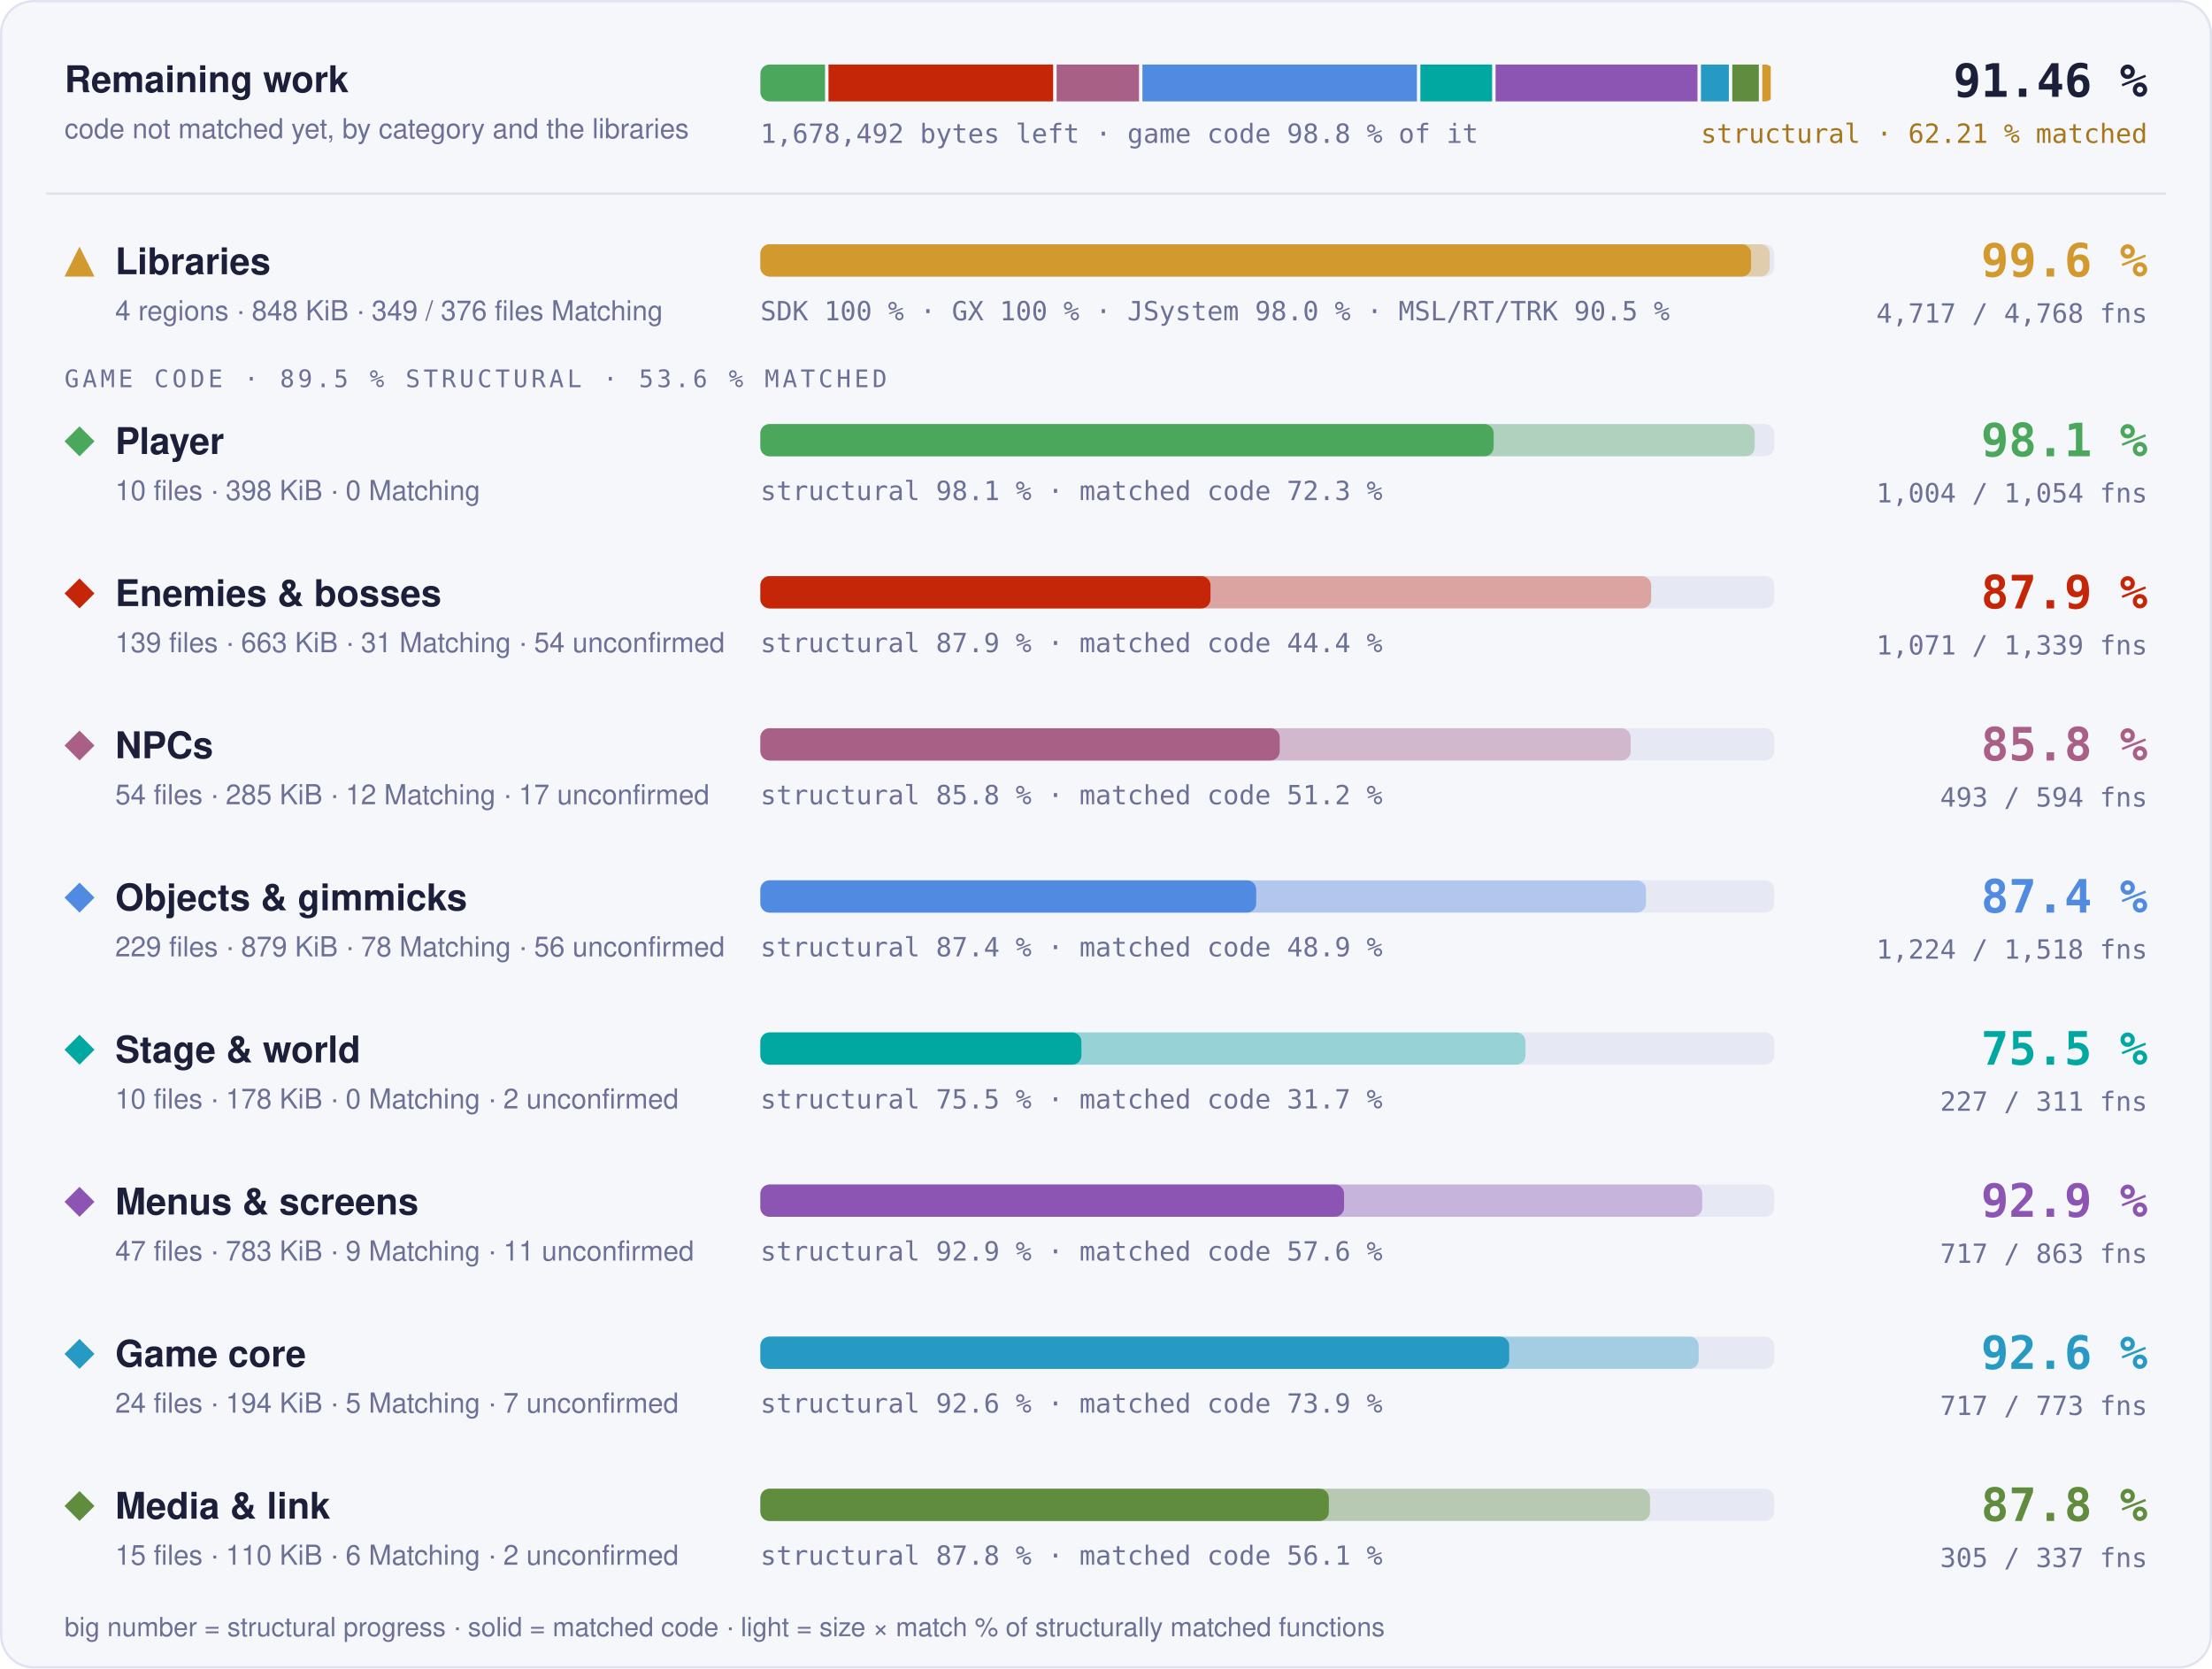
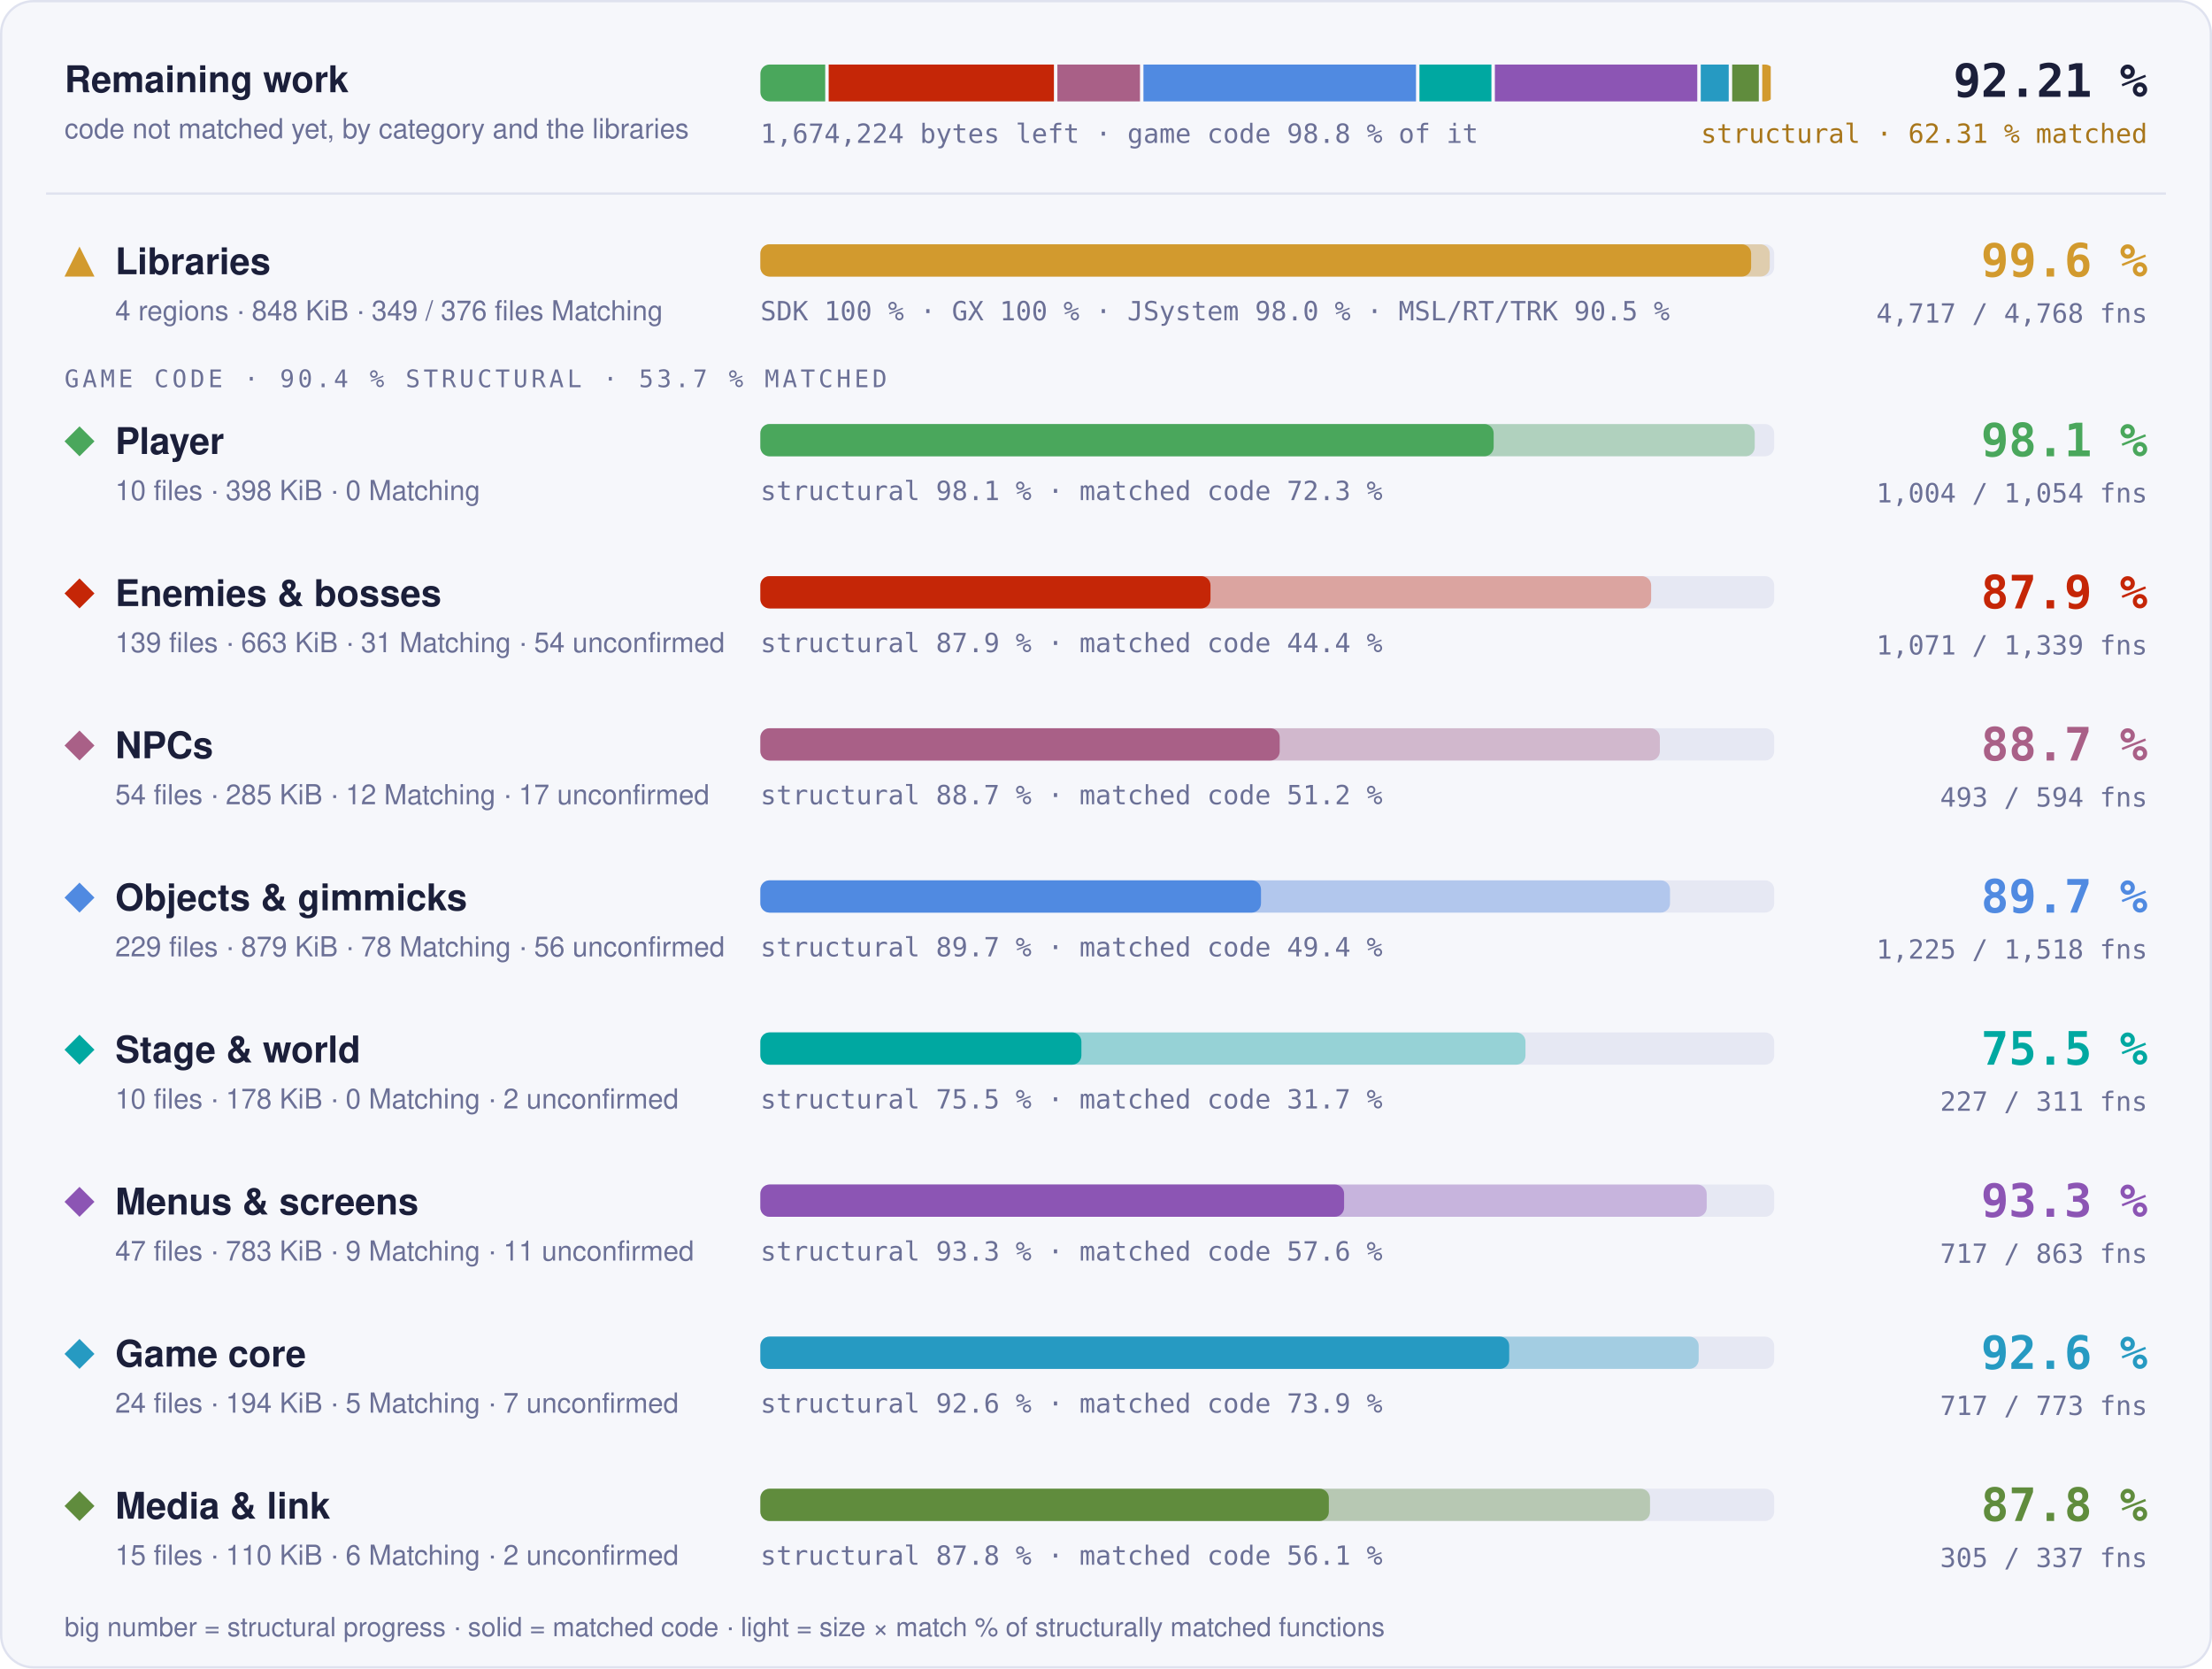
- <svg xmlns="http://www.w3.org/2000/svg" width="960" height="724" viewBox="0 0 960 724" role="img" aria-label="Progress overview: Libraries 99.6 % structural, 97.7 % matched code, 4717 of 4768 functions; Player 98.1 % structural, 72.3 % matched code, 1004 of 1054 functions; Enemies &amp; bosses 87.9 % structural, 44.4 % matched code, 1071 of 1339 functions; NPCs 85.8 % structural, 51.2 % matched code, 493 of 594 functions; Objects &amp; gimmicks 87.4 % structural, 48.9 % matched code, 1224 of 1518 functions; Stage &amp; world 75.5 % structural, 31.7 % matched code, 227 of 311 functions; Menus &amp; screens 92.9 % structural, 57.6 % matched code, 717 of 863 functions; Game core 92.6 % structural, 73.9 % matched code, 717 of 773 functions; Media &amp; link 87.8 % structural, 56.1 % matched code, 305 of 337 functions">
+ <svg xmlns="http://www.w3.org/2000/svg" width="960" height="724" viewBox="0 0 960 724" role="img" aria-label="Progress overview: Libraries 99.6 % structural, 97.7 % matched code, 4717 of 4768 functions; Player 98.1 % structural, 72.3 % matched code, 1004 of 1054 functions; Enemies &amp; bosses 87.9 % structural, 44.4 % matched code, 1071 of 1339 functions; NPCs 88.7 % structural, 51.2 % matched code, 493 of 594 functions; Objects &amp; gimmicks 89.7 % structural, 49.4 % matched code, 1225 of 1518 functions; Stage &amp; world 75.5 % structural, 31.7 % matched code, 227 of 311 functions; Menus &amp; screens 93.3 % structural, 57.6 % matched code, 717 of 863 functions; Game core 92.6 % structural, 73.9 % matched code, 717 of 773 functions; Media &amp; link 87.8 % structural, 56.1 % matched code, 305 of 337 functions">
  <style>text { font-family: -apple-system, BlinkMacSystemFont, 'Segoe UI', Helvetica, Arial, sans-serif; } .mono { font-family: ui-monospace, SFMono-Regular, 'SF Mono', Menlo, Consolas, monospace; } .grow { transform-box: fill-box; transform-origin: 0 50%; animation: grow 1.4s cubic-bezier(.2,.8,.2,1) both; } @keyframes grow { from { transform: scaleX(0); } } @media (prefers-reduced-motion: reduce) { * { animation: none !important; } }</style>
  <rect x="0.5" y="0.5" width="959" height="723" rx="14" fill="#f6f7fb" stroke="#dfe2ef" />
  <text x="28" y="40" font-size="16" font-weight="700" fill="#1b1f3a">Remaining work</text>
  <text x="28" y="60" font-size="12" fill="#6b7096">code not matched yet, by category and the libraries</text>
  <clipPath id="rw">
    <rect x="330" y="28" width="440" height="16" rx="4" />
  </clipPath>
  <g clip-path="url(#rw)">
-     <rect class="grow" x="330.00" y="28" width="28.06" height="16" fill="#4aa75c" />
-     <rect class="grow" x="359.56" y="28" width="97.51" height="16" fill="#c52607" />
-     <rect class="grow" x="458.57" y="28" width="35.76" height="16" fill="#a96087" />
-     <rect class="grow" x="495.82" y="28" width="119.11" height="16" fill="#508ae1" />
-     <rect class="grow" x="616.43" y="28" width="31.15" height="16" fill="#00a8a1" />
-     <rect class="grow" x="649.08" y="28" width="87.62" height="16" fill="#8c55b4" />
-     <rect class="grow" x="738.20" y="28" width="12.11" height="16" fill="#269ac2" />
-     <rect class="grow" x="751.80" y="28" width="11.52" height="16" fill="#608c3d" />
-     <rect class="grow" x="764.82" y="28" width="3.68" height="16" fill="#d29a2e" />
+     <rect class="grow" x="330.00" y="28" width="28.14" height="16" fill="#4aa75c" />
+     <rect class="grow" x="359.64" y="28" width="97.76" height="16" fill="#c52607" />
+     <rect class="grow" x="458.90" y="28" width="35.85" height="16" fill="#a96087" />
+     <rect class="grow" x="496.25" y="28" width="118.29" height="16" fill="#508ae1" />
+     <rect class="grow" x="616.04" y="28" width="31.23" height="16" fill="#00a8a1" />
+     <rect class="grow" x="648.77" y="28" width="87.84" height="16" fill="#8c55b4" />
+     <rect class="grow" x="738.12" y="28" width="12.14" height="16" fill="#269ac2" />
+     <rect class="grow" x="751.76" y="28" width="11.55" height="16" fill="#608c3d" />
+     <rect class="grow" x="764.81" y="28" width="3.69" height="16" fill="#d29a2e" />
  </g>
-   <text x="330" y="62" class="mono" font-size="11.5" fill="#6b7096">1,678,492 bytes left · game code 98.8 % of it</text>
-   <text x="932" y="42" text-anchor="end" class="mono" font-size="20" font-weight="700" fill="#1b1f3a">91.46 %</text>
-   <text x="932" y="62" text-anchor="end" class="mono" font-size="11.5" fill="#a8761a">structural · 62.21 % matched</text>
+   <text x="330" y="62" class="mono" font-size="11.5" fill="#6b7096">1,674,224 bytes left · game code 98.8 % of it</text>
+   <text x="932" y="42" text-anchor="end" class="mono" font-size="20" font-weight="700" fill="#1b1f3a">92.21 %</text>
+   <text x="932" y="62" text-anchor="end" class="mono" font-size="11.5" fill="#a8761a">structural · 62.31 % matched</text>
  <line x1="20" x2="940" y1="84" y2="84" stroke="#dfe2ef" />
  <g fill="#d29a2e">
    <path d="M34.5 107L41 120L28 120Z" />
  </g>
  <text x="50" y="119" font-size="16" font-weight="700" fill="#1b1f3a">Libraries</text>
  <text x="50" y="139" font-size="12" fill="#6b7096">4 regions · 848 KiB · 349 / 376 files Matching</text>
  <rect x="330" y="106" width="440" height="14" rx="4" fill="#e6e8f3" />
  <rect class="grow" style="animation-delay:0.0s" x="330" y="106" width="438.06" height="14" rx="4" fill="#d29a2e" fill-opacity="0.35" />
  <rect class="grow" style="animation-delay:0.0s" x="330" y="106" width="429.98" height="14" rx="4" fill="#d29a2e" />
  <text x="330" y="139" class="mono" font-size="11.5" fill="#6b7096">SDK 100 % · GX 100 % · JSystem 98.0 % · MSL/RT/TRK 90.5 %</text>
  <text x="932" y="120" text-anchor="end" class="mono" font-size="20" font-weight="700" fill="#d29a2e">99.6 %</text>
  <text x="932" y="140" text-anchor="end" class="mono" font-size="11.5" fill="#6b7096">4,717 / 4,768 fns</text>
-   <text x="28" y="168" class="mono" font-size="10.5" letter-spacing="0.14em" fill="#6b7096">GAME CODE · 89.5 % STRUCTURAL · 53.6 % MATCHED</text>
+   <text x="28" y="168" class="mono" font-size="10.5" letter-spacing="0.14em" fill="#6b7096">GAME CODE · 90.4 % STRUCTURAL · 53.7 % MATCHED</text>
  <g fill="#4aa75c">
    <path d="M34.5 185L41 191.5L34.5 198L28 191.5Z" />
  </g>
  <text x="50" y="197" font-size="16" font-weight="700" fill="#1b1f3a">Player</text>
  <text x="50" y="217" font-size="12" fill="#6b7096">10 files · 398 KiB · 0 Matching</text>
  <rect x="330" y="184" width="440" height="14" rx="4" fill="#e6e8f3" />
  <rect class="grow" style="animation-delay:0.1s" x="330" y="184" width="431.55" height="14" rx="4" fill="#4aa75c" fill-opacity="0.35" />
  <rect class="grow" style="animation-delay:0.1s" x="330" y="184" width="318.24" height="14" rx="4" fill="#4aa75c" />
  <text x="330" y="217" class="mono" font-size="11.5" fill="#6b7096">structural 98.1 % · matched code 72.3 %</text>
  <text x="932" y="198" text-anchor="end" class="mono" font-size="20" font-weight="700" fill="#4aa75c">98.1 %</text>
  <text x="932" y="218" text-anchor="end" class="mono" font-size="11.5" fill="#6b7096">1,004 / 1,054 fns</text>
  <g fill="#c52607">
    <path d="M34.5 251L41 257.5L34.5 264L28 257.5Z" />
  </g>
  <text x="50" y="263" font-size="16" font-weight="700" fill="#1b1f3a">Enemies &amp; bosses</text>
  <text x="50" y="283" font-size="12" fill="#6b7096">139 files · 663 KiB · 31 Matching · 54 unconfirmed</text>
  <rect x="330" y="250" width="440" height="14" rx="4" fill="#e6e8f3" />
  <rect class="grow" style="animation-delay:0.2s" x="330" y="250" width="386.59" height="14" rx="4" fill="#c52607" fill-opacity="0.35" />
  <rect class="grow" style="animation-delay:0.2s" x="330" y="250" width="195.35" height="14" rx="4" fill="#c52607" />
  <text x="330" y="283" class="mono" font-size="11.5" fill="#6b7096">structural 87.9 % · matched code 44.4 %</text>
  <text x="932" y="264" text-anchor="end" class="mono" font-size="20" font-weight="700" fill="#c52607">87.9 %</text>
  <text x="932" y="284" text-anchor="end" class="mono" font-size="11.5" fill="#6b7096">1,071 / 1,339 fns</text>
  <g fill="#a96087">
    <path d="M34.5 317L41 323.5L34.5 330L28 323.5Z" />
  </g>
  <text x="50" y="329" font-size="16" font-weight="700" fill="#1b1f3a">NPCs</text>
  <text x="50" y="349" font-size="12" fill="#6b7096">54 files · 285 KiB · 12 Matching · 17 unconfirmed</text>
  <rect x="330" y="316" width="440" height="14" rx="4" fill="#e6e8f3" />
-   <rect class="grow" style="animation-delay:0.3s" x="330" y="316" width="377.70" height="14" rx="4" fill="#a96087" fill-opacity="0.35" />
+   <rect class="grow" style="animation-delay:0.3s" x="330" y="316" width="390.37" height="14" rx="4" fill="#a96087" fill-opacity="0.35" />
  <rect class="grow" style="animation-delay:0.3s" x="330" y="316" width="225.38" height="14" rx="4" fill="#a96087" />
-   <text x="330" y="349" class="mono" font-size="11.5" fill="#6b7096">structural 85.8 % · matched code 51.2 %</text>
-   <text x="932" y="330" text-anchor="end" class="mono" font-size="20" font-weight="700" fill="#a96087">85.8 %</text>
+   <text x="330" y="349" class="mono" font-size="11.5" fill="#6b7096">structural 88.7 % · matched code 51.2 %</text>
+   <text x="932" y="330" text-anchor="end" class="mono" font-size="20" font-weight="700" fill="#a96087">88.7 %</text>
  <text x="932" y="350" text-anchor="end" class="mono" font-size="11.5" fill="#6b7096">493 / 594 fns</text>
  <g fill="#508ae1">
    <path d="M34.5 383L41 389.5L34.5 396L28 389.5Z" />
  </g>
  <text x="50" y="395" font-size="16" font-weight="700" fill="#1b1f3a">Objects &amp; gimmicks</text>
  <text x="50" y="415" font-size="12" fill="#6b7096">229 files · 879 KiB · 78 Matching · 56 unconfirmed</text>
  <rect x="330" y="382" width="440" height="14" rx="4" fill="#e6e8f3" />
-   <rect class="grow" style="animation-delay:0.4s" x="330" y="382" width="384.35" height="14" rx="4" fill="#508ae1" fill-opacity="0.35" />
-   <rect class="grow" style="animation-delay:0.4s" x="330" y="382" width="215.18" height="14" rx="4" fill="#508ae1" />
-   <text x="330" y="415" class="mono" font-size="11.5" fill="#6b7096">structural 87.4 % · matched code 48.9 %</text>
-   <text x="932" y="396" text-anchor="end" class="mono" font-size="20" font-weight="700" fill="#508ae1">87.4 %</text>
-   <text x="932" y="416" text-anchor="end" class="mono" font-size="11.5" fill="#6b7096">1,224 / 1,518 fns</text>
+   <rect class="grow" style="animation-delay:0.4s" x="330" y="382" width="394.78" height="14" rx="4" fill="#508ae1" fill-opacity="0.35" />
+   <rect class="grow" style="animation-delay:0.4s" x="330" y="382" width="217.27" height="14" rx="4" fill="#508ae1" />
+   <text x="330" y="415" class="mono" font-size="11.5" fill="#6b7096">structural 89.7 % · matched code 49.4 %</text>
+   <text x="932" y="396" text-anchor="end" class="mono" font-size="20" font-weight="700" fill="#508ae1">89.7 %</text>
+   <text x="932" y="416" text-anchor="end" class="mono" font-size="11.5" fill="#6b7096">1,225 / 1,518 fns</text>
  <g fill="#00a8a1">
    <path d="M34.5 449L41 455.5L34.5 462L28 455.5Z" />
  </g>
  <text x="50" y="461" font-size="16" font-weight="700" fill="#1b1f3a">Stage &amp; world</text>
  <text x="50" y="481" font-size="12" fill="#6b7096">10 files · 178 KiB · 0 Matching · 2 unconfirmed</text>
  <rect x="330" y="448" width="440" height="14" rx="4" fill="#e6e8f3" />
  <rect class="grow" style="animation-delay:0.5s" x="330" y="448" width="332.05" height="14" rx="4" fill="#00a8a1" fill-opacity="0.35" />
  <rect class="grow" style="animation-delay:0.5s" x="330" y="448" width="139.32" height="14" rx="4" fill="#00a8a1" />
  <text x="330" y="481" class="mono" font-size="11.5" fill="#6b7096">structural 75.5 % · matched code 31.7 %</text>
  <text x="932" y="462" text-anchor="end" class="mono" font-size="20" font-weight="700" fill="#00a8a1">75.5 %</text>
  <text x="932" y="482" text-anchor="end" class="mono" font-size="11.5" fill="#6b7096">227 / 311 fns</text>
  <g fill="#8c55b4">
    <path d="M34.5 515L41 521.5L34.5 528L28 521.5Z" />
  </g>
  <text x="50" y="527" font-size="16" font-weight="700" fill="#1b1f3a">Menus &amp; screens</text>
  <text x="50" y="547" font-size="12" fill="#6b7096">47 files · 783 KiB · 9 Matching · 11 unconfirmed</text>
  <rect x="330" y="514" width="440" height="14" rx="4" fill="#e6e8f3" />
-   <rect class="grow" style="animation-delay:0.6s" x="330" y="514" width="408.75" height="14" rx="4" fill="#8c55b4" fill-opacity="0.35" />
+   <rect class="grow" style="animation-delay:0.6s" x="330" y="514" width="410.70" height="14" rx="4" fill="#8c55b4" fill-opacity="0.35" />
  <rect class="grow" style="animation-delay:0.6s" x="330" y="514" width="253.33" height="14" rx="4" fill="#8c55b4" />
-   <text x="330" y="547" class="mono" font-size="11.5" fill="#6b7096">structural 92.9 % · matched code 57.6 %</text>
-   <text x="932" y="528" text-anchor="end" class="mono" font-size="20" font-weight="700" fill="#8c55b4">92.9 %</text>
+   <text x="330" y="547" class="mono" font-size="11.5" fill="#6b7096">structural 93.3 % · matched code 57.6 %</text>
+   <text x="932" y="528" text-anchor="end" class="mono" font-size="20" font-weight="700" fill="#8c55b4">93.3 %</text>
  <text x="932" y="548" text-anchor="end" class="mono" font-size="11.5" fill="#6b7096">717 / 863 fns</text>
  <g fill="#269ac2">
    <path d="M34.5 581L41 587.5L34.5 594L28 587.5Z" />
  </g>
  <text x="50" y="593" font-size="16" font-weight="700" fill="#1b1f3a">Game core</text>
  <text x="50" y="613" font-size="12" fill="#6b7096">24 files · 194 KiB · 5 Matching · 7 unconfirmed</text>
  <rect x="330" y="580" width="440" height="14" rx="4" fill="#e6e8f3" />
  <rect class="grow" style="animation-delay:0.7s" x="330" y="580" width="407.22" height="14" rx="4" fill="#269ac2" fill-opacity="0.35" />
  <rect class="grow" style="animation-delay:0.7s" x="330" y="580" width="324.99" height="14" rx="4" fill="#269ac2" />
  <text x="330" y="613" class="mono" font-size="11.5" fill="#6b7096">structural 92.6 % · matched code 73.9 %</text>
  <text x="932" y="594" text-anchor="end" class="mono" font-size="20" font-weight="700" fill="#269ac2">92.6 %</text>
  <text x="932" y="614" text-anchor="end" class="mono" font-size="11.5" fill="#6b7096">717 / 773 fns</text>
  <g fill="#608c3d">
    <path d="M34.5 647L41 653.5L34.5 660L28 653.5Z" />
  </g>
  <text x="50" y="659" font-size="16" font-weight="700" fill="#1b1f3a">Media &amp; link</text>
  <text x="50" y="679" font-size="12" fill="#6b7096">15 files · 110 KiB · 6 Matching · 2 unconfirmed</text>
  <rect x="330" y="646" width="440" height="14" rx="4" fill="#e6e8f3" />
  <rect class="grow" style="animation-delay:0.8s" x="330" y="646" width="386.11" height="14" rx="4" fill="#608c3d" fill-opacity="0.35" />
  <rect class="grow" style="animation-delay:0.8s" x="330" y="646" width="246.71" height="14" rx="4" fill="#608c3d" />
  <text x="330" y="679" class="mono" font-size="11.5" fill="#6b7096">structural 87.8 % · matched code 56.1 %</text>
  <text x="932" y="660" text-anchor="end" class="mono" font-size="20" font-weight="700" fill="#608c3d">87.8 %</text>
  <text x="932" y="680" text-anchor="end" class="mono" font-size="11.5" fill="#6b7096">305 / 337 fns</text>
  <text x="28" y="710" font-size="11.5" fill="#6b7096">big number = structural progress · solid = matched code · light = size × match % of structurally matched functions</text>
</svg>
